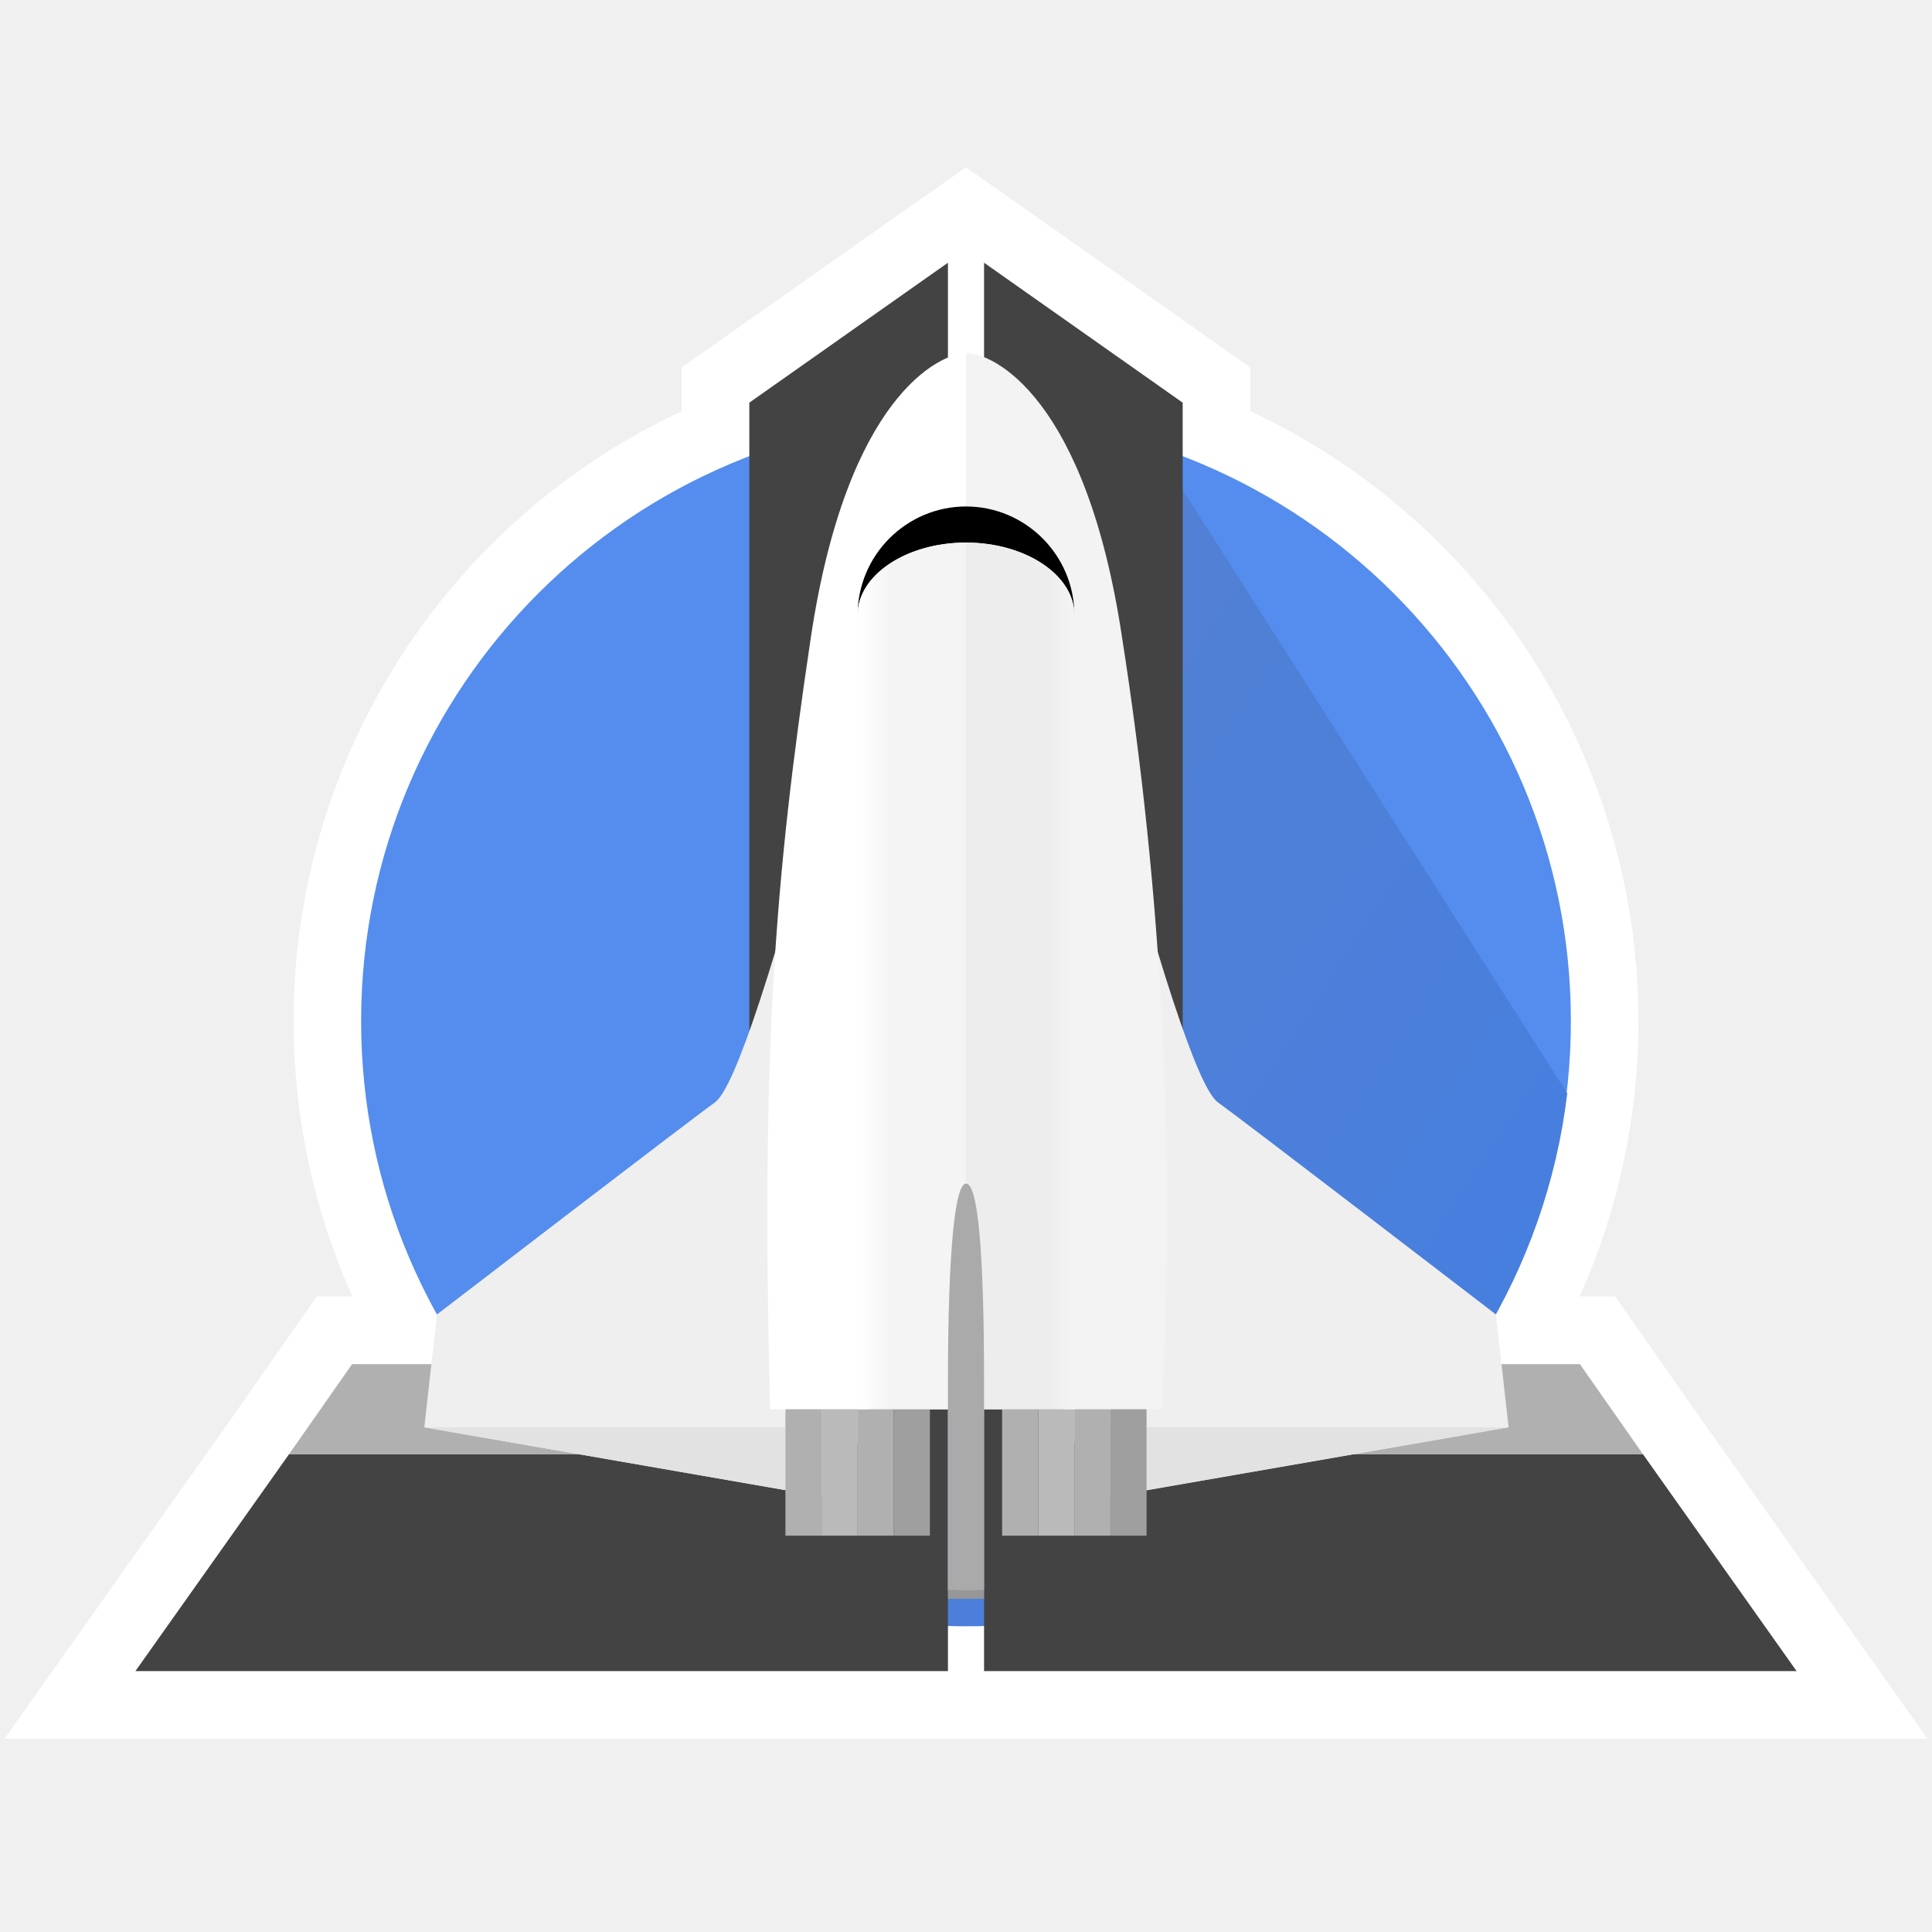
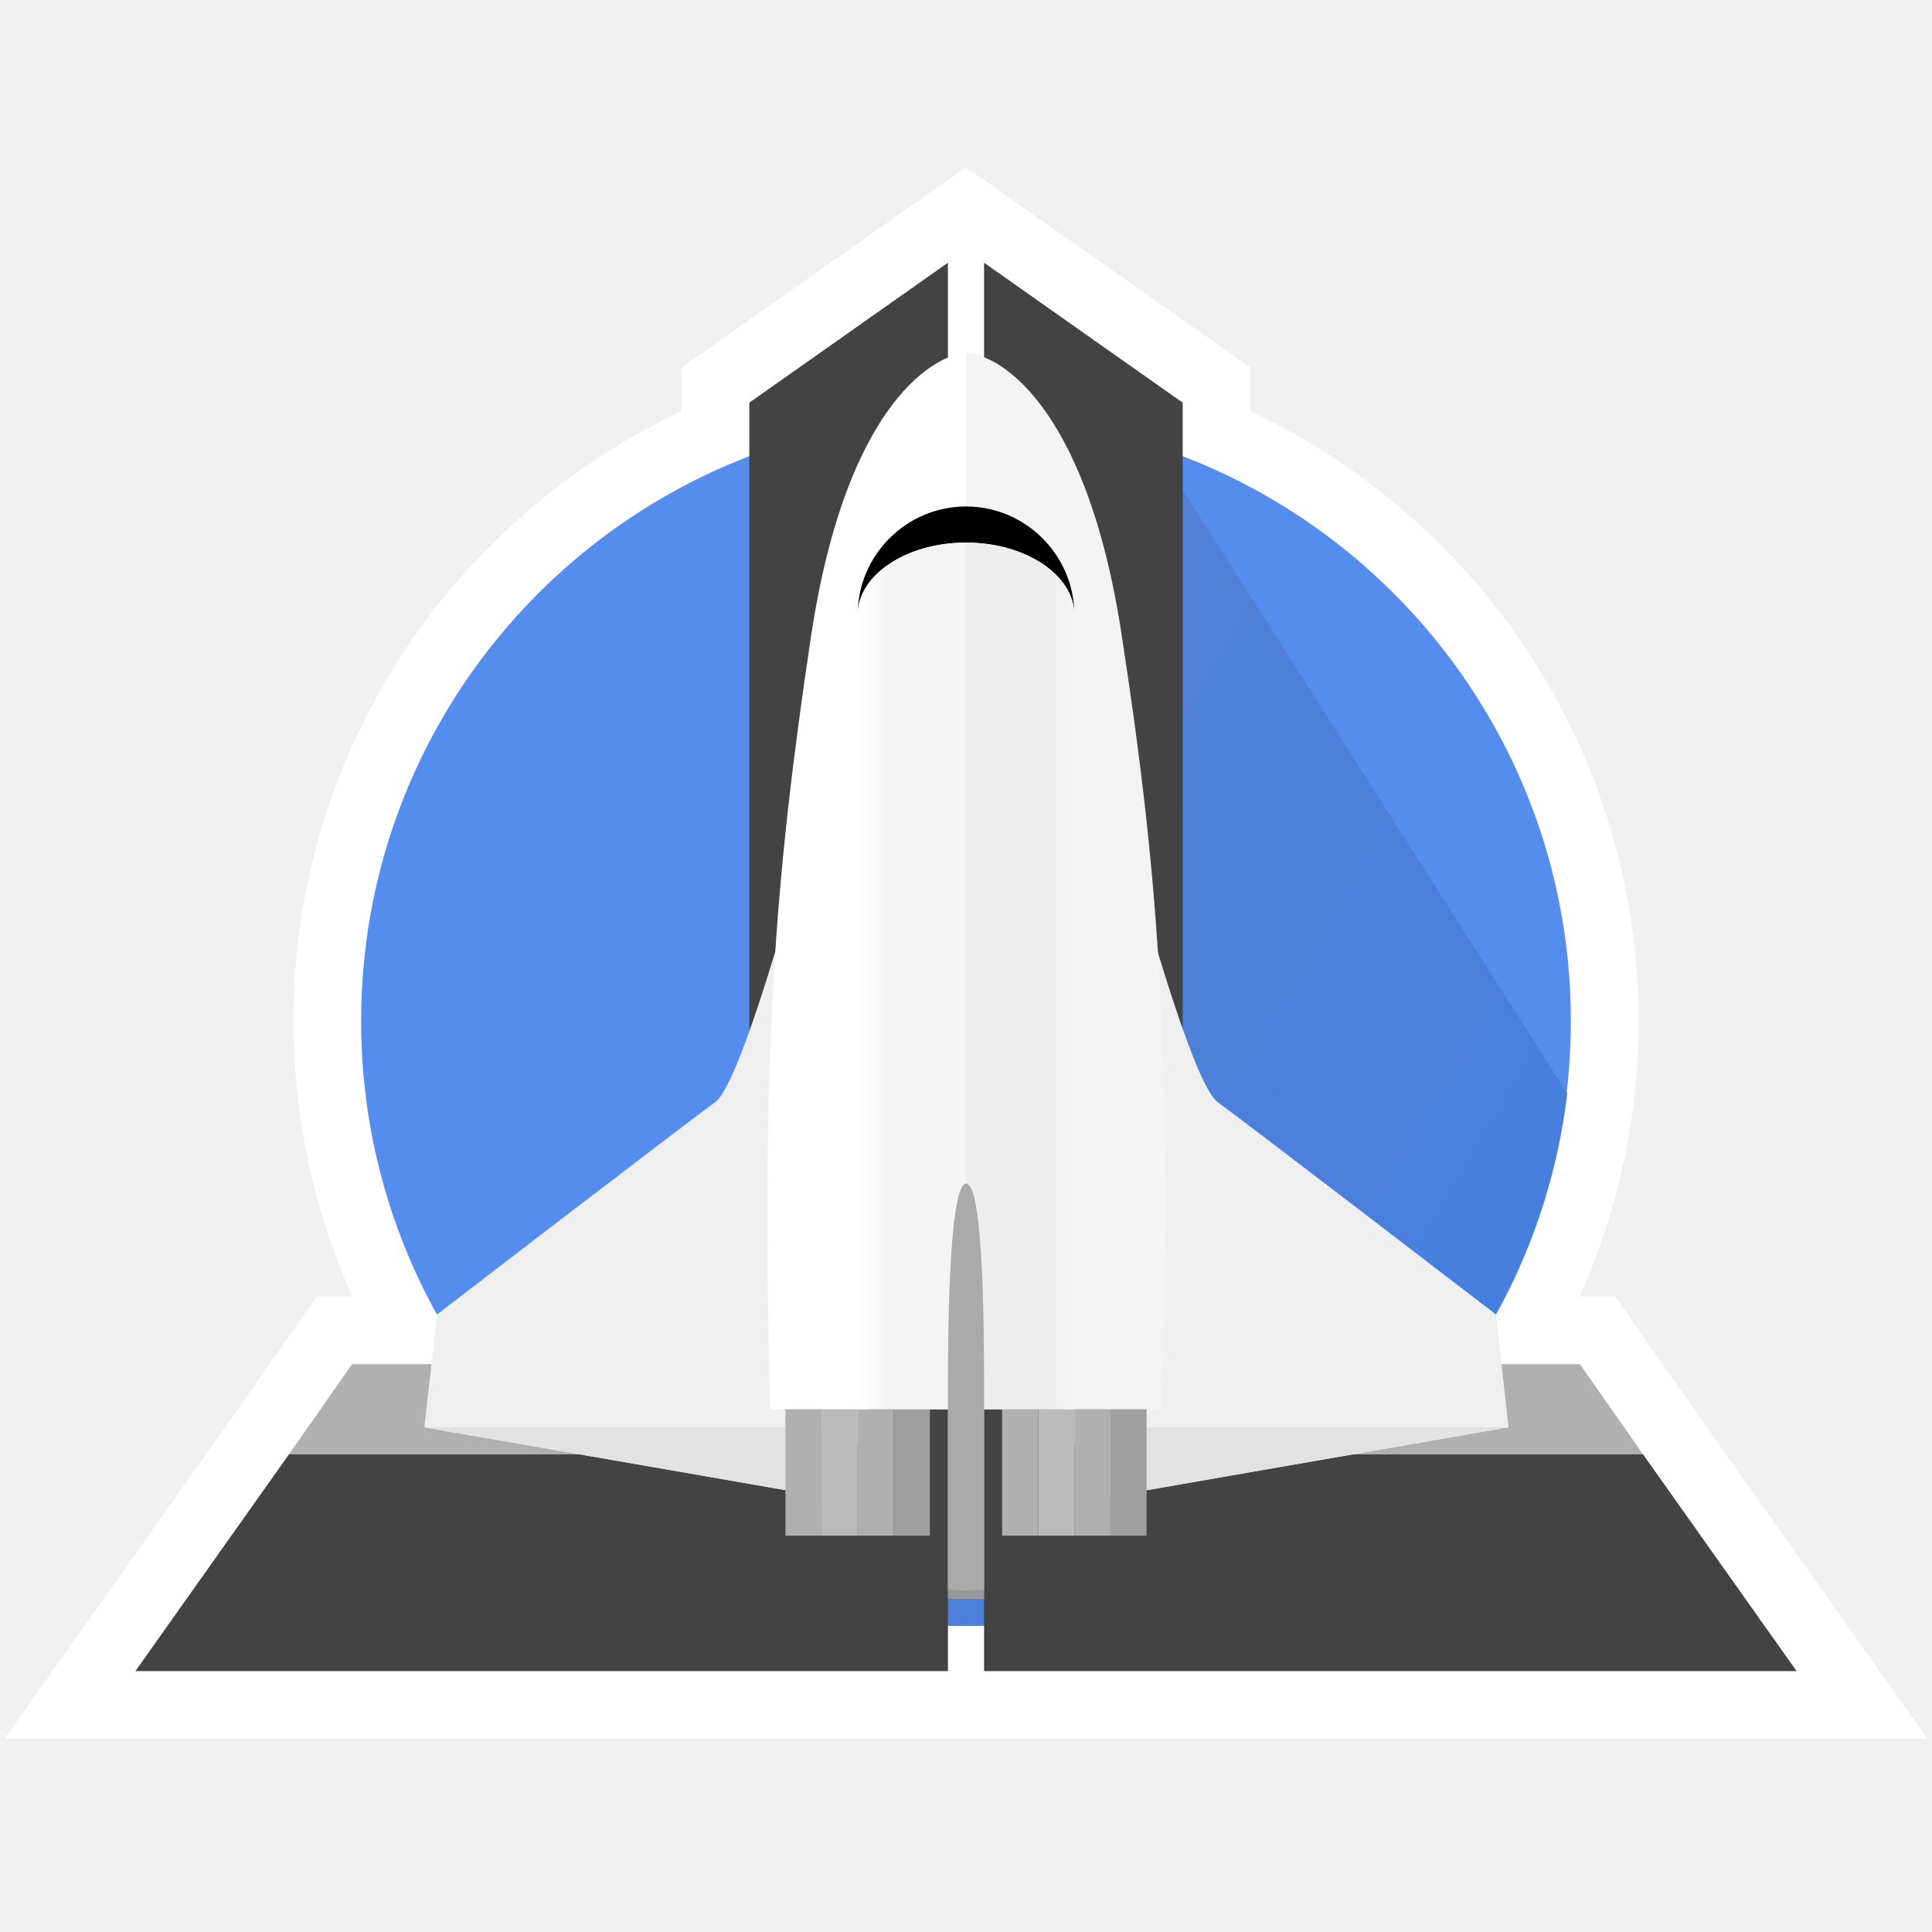
<svg xmlns="http://www.w3.org/2000/svg" viewBox="0 0 214 214">
-   <style>.a{fill:#e2e2e2}.b{fill:#fff}.c{fill:#b0b0b0}.d{fill:#efefef}</style>
-   <linearGradient id="a" x1="-751.3" x2="-750.8" y1="9.8" y2="10.3" gradientTransform="matrix(85.4 0 0 131.4002 64265.9 -1180.2)" gradientUnits="userSpaceOnUse">
+   <linearGradient id="a" gradientTransform="matrix(85.4 0 0 131.4002 64265.9 -1180.2)" gradientUnits="userSpaceOnUse" x1="-751.27" x2="-750.78" y1="9.83" y2="10.28">
    <stop offset="0" stop-color="#5180d5" />
    <stop offset="1" stop-color="#477fdf" />
  </linearGradient>
-   <linearGradient id="b" x1="-696.5" x2="-696.2" y1="13.5" y2="13.5" gradientTransform="matrix(12 0 0 96 8453.3 -1186.5)" gradientUnits="userSpaceOnUse">
+   <linearGradient id="b" gradientTransform="matrix(12 0 0 96 8453.32 -1186.5)" gradientUnits="userSpaceOnUse" x1="-696.52" x2="-696.24" y1="13.48" y2="13.48">
    <stop offset="0" stop-color="#fff" />
-     <stop offset="1" stop-color="#f4f4f4" />
+     <stop offset=".97" stop-color="#f4f4f4" />
  </linearGradient>
-   <linearGradient id="c" x1="-824.4" x2="-824.2" y1="13.5" y2="13.5" gradientTransform="matrix(-12 0 0 96 -9774.3 -1186.5)" gradientUnits="userSpaceOnUse">
+   <linearGradient id="c" gradientTransform="matrix(-12 0 0 96 -9774.28 -1186.5)" gradientUnits="userSpaceOnUse" x1="-824.44" x2="-824.16" y1="13.48" y2="13.48">
    <stop offset="0" stop-color="#f3f3f3" />
    <stop offset="1" stop-color="#ededed" />
  </linearGradient>
-   <path stroke="#fff" stroke-miterlimit="10" stroke-width="15" d="M199 185.1l-17-24-7-10h-8.8l-.6-5.5A67.1 67.1 0 0 0 131 50.5v-5.9l-22-15.5-2-1.4-2 1.4-22 15.5v5.9a67.1 67.1 0 0 0-34.6 95.1l-.6 5.5H39l-7 10-17 24h90v-5h4v5z" class="b" />
-   <circle cx="107" cy="113.1" r="67" fill="#558dee" />
-   <path fill="url(#a)" d="M88.8 177.6l-.6-4 2-107.7 35.6-17.2 2.1.7 45.7 71.7a67 67 0 0 1-84.8 56.5z" />
-   <path fill="#434343" d="M105 29.1v156H15l17-24h51V44.6zm4 0v156h90l-17-24h-51V44.6z" />
-   <path d="M39 151.1h44v10H32zm136 0l7 10h-51v-10z" class="c" />
-   <path d="M92.4 82.1c-6.6 25-11 38.4-13.2 40-3.2 2.3-30.8 23.5-30.8 23.5L47 158.1l46 8 6-19h8v-65z" class="d" />
-   <path d="M95.5 158.1l-2.5 8-46-8z" class="a" />
-   <path d="M121.7 82.1c6.6 25 11 38.4 13.2 40 3.2 2.3 30.8 23.5 30.8 23.5l1.4 12.5-46 8-6-19h-8v-65z" class="d" />
-   <path d="M118.5 158.1l2.5 8 46-8z" class="a" />
-   <path d="M89.8 70.7c4-26.8 14.3-31.6 17.3-31.6v117H85.3c-1-39.5.5-58.6 4.5-85.4z" class="b" />
-   <path fill="#f3f3f3" d="M124.3 70.7c-4-26.8-14.3-31.6-17.3-31.6v117h21.7a413 413 0 0 0-4.4-85.4z" />
-   <path fill="#d8d8d8" stroke="#979797" d="M105.5 141.6h3v35h-3z" />
-   <path d="M87 156.1h4v14h-4zm24 0h4v14h-4z" class="c" />
-   <path fill="#bababa" d="M91 156.1h4v14h-4zm24 0h4v14h-4z" />
-   <path d="M95 156.1h4v14h-4zm24 0h4v14h-4z" class="c" />
-   <path fill="#9f9f9f" d="M99 156.1h4v14h-4zm24 0h4v14h-4z" />
-   <path d="M95 68.1c0-6.6 5.4-12 12-12s12 5.4 12 12c0-4.4-5.4-8-12-8s-12 3.6-12 8z" />
-   <path fill="url(#b)" d="M107 156.1H95v-88c0-4.4 5.4-8 12-8z" />
-   <path fill="url(#c)" d="M107 156.1h12v-88c0-4.4-5.4-8-12-8z" />
-   <path fill="#aaa" d="M107 131.1c1.3 0 2 7.3 2 22v23h-4v-23c0-14.7.8-22 2-22z" />
-   <path fill="none" d="M7 13.1h200v200H7z" />
+   <path d="m199 185.1-17-24-7-10h-8.8l-.6-5.5c5.3-9.6 8.4-20.7 8.4-32.5 0-28.5-17.9-52.9-43-62.6v-5.9l-22-15.5-2-1.4-2 1.4-22 15.5v5.9c-25.1 9.7-43 34-43 62.6 0 11.8 3.1 22.9 8.4 32.5l-.6 5.5h-8.8l-7 10-17 24h90v-5h4v5z" fill="#fff" stroke="#fff" stroke-miterlimit="10" stroke-width="15" />
+   <circle cx="107" cy="113.1" fill="#558dee" r="67" />
+   <path d="m88.8 177.6-.6-4 2-107.7 35.6-17.2 2.1.7 45.7 71.7c-4 33.7-32.6 59-66.5 59-6.3 0-12.4-.8-18.3-2.5z" fill="url(#a)" />
+   <path d="m105 29.1v156h-90l17-24h51v-116.5zm4 0v156h90l-17-24h-51v-116.5z" fill="#434343" />
+   <path d="m39 151.1h44v10h-51zm136 0 7 10h-51v-10z" fill="#b0b0b0" />
+   <g fill="#efefef">
+     <path d="m92.4 82.1c-6.6 25-11 38.4-13.2 40-3.2 2.3-30.8 23.5-30.8 23.5l-1.4 12.5 46 8 6-19h8v-65z" />
+     <path d="m121.7 82.1c6.6 25 11 38.4 13.2 40 3.2 2.3 30.8 23.5 30.8 23.5l1.4 12.5-46 8-6-19h-8v-65z" />
+   </g>
+   <g fill="#e2e2e2">
+     <path d="m95.5 158.1-2.5 8-46-8z" />
+     <path d="m118.5 158.1 2.5 8 46-8z" />
+   </g>
+   <path d="m89.8 70.7c4-26.8 14.3-31.6 17.3-31.6v117h-21.8c-1-39.5.5-58.6 4.5-85.4z" fill="#fff" />
+   <path d="m124.3 70.7c-4-26.8-14.3-31.6-17.3-31.6v117h21.7c1.1-39.5-.3-58.6-4.4-85.4z" fill="#f3f3f3" />
+   <path d="m105.5 141.6h3v35h-3z" fill="#d8d8d8" stroke="#979797" />
+   <g fill="#b0b0b0">
+     <path d="m87 156.1h4v14h-4zm24 0h4v14h-4z" />
+     <path d="m95 156.1h4v14h-4zm24 0h4v14h-4z" />
+   </g>
+   <path d="m91 156.1h4v14h-4zm24 0h4v14h-4z" fill="#bababa" />
+   <path d="m99 156.1h4v14h-4zm24 0h4v14h-4z" fill="#9f9f9f" />
+   <path d="m95 68.1c0-6.6 5.4-12 12-12s12 5.4 12 12c0-4.4-5.4-8-12-8s-12 3.6-12 8z" />
+   <path d="m107 156.1h-12v-88c0-4.4 5.4-8 12-8z" fill="url(#b)" />
+   <path d="m107 156.1h12v-88c0-4.4-5.4-8-12-8z" fill="url(#c)" />
+   <path d="m107 131.1c1.3 0 2 7.3 2 22v23h-4v-23c0-14.7.8-22 2-22z" fill="#aaa" />
+   <path d="m7 13.1h200v200h-200z" fill="none" />
</svg>
